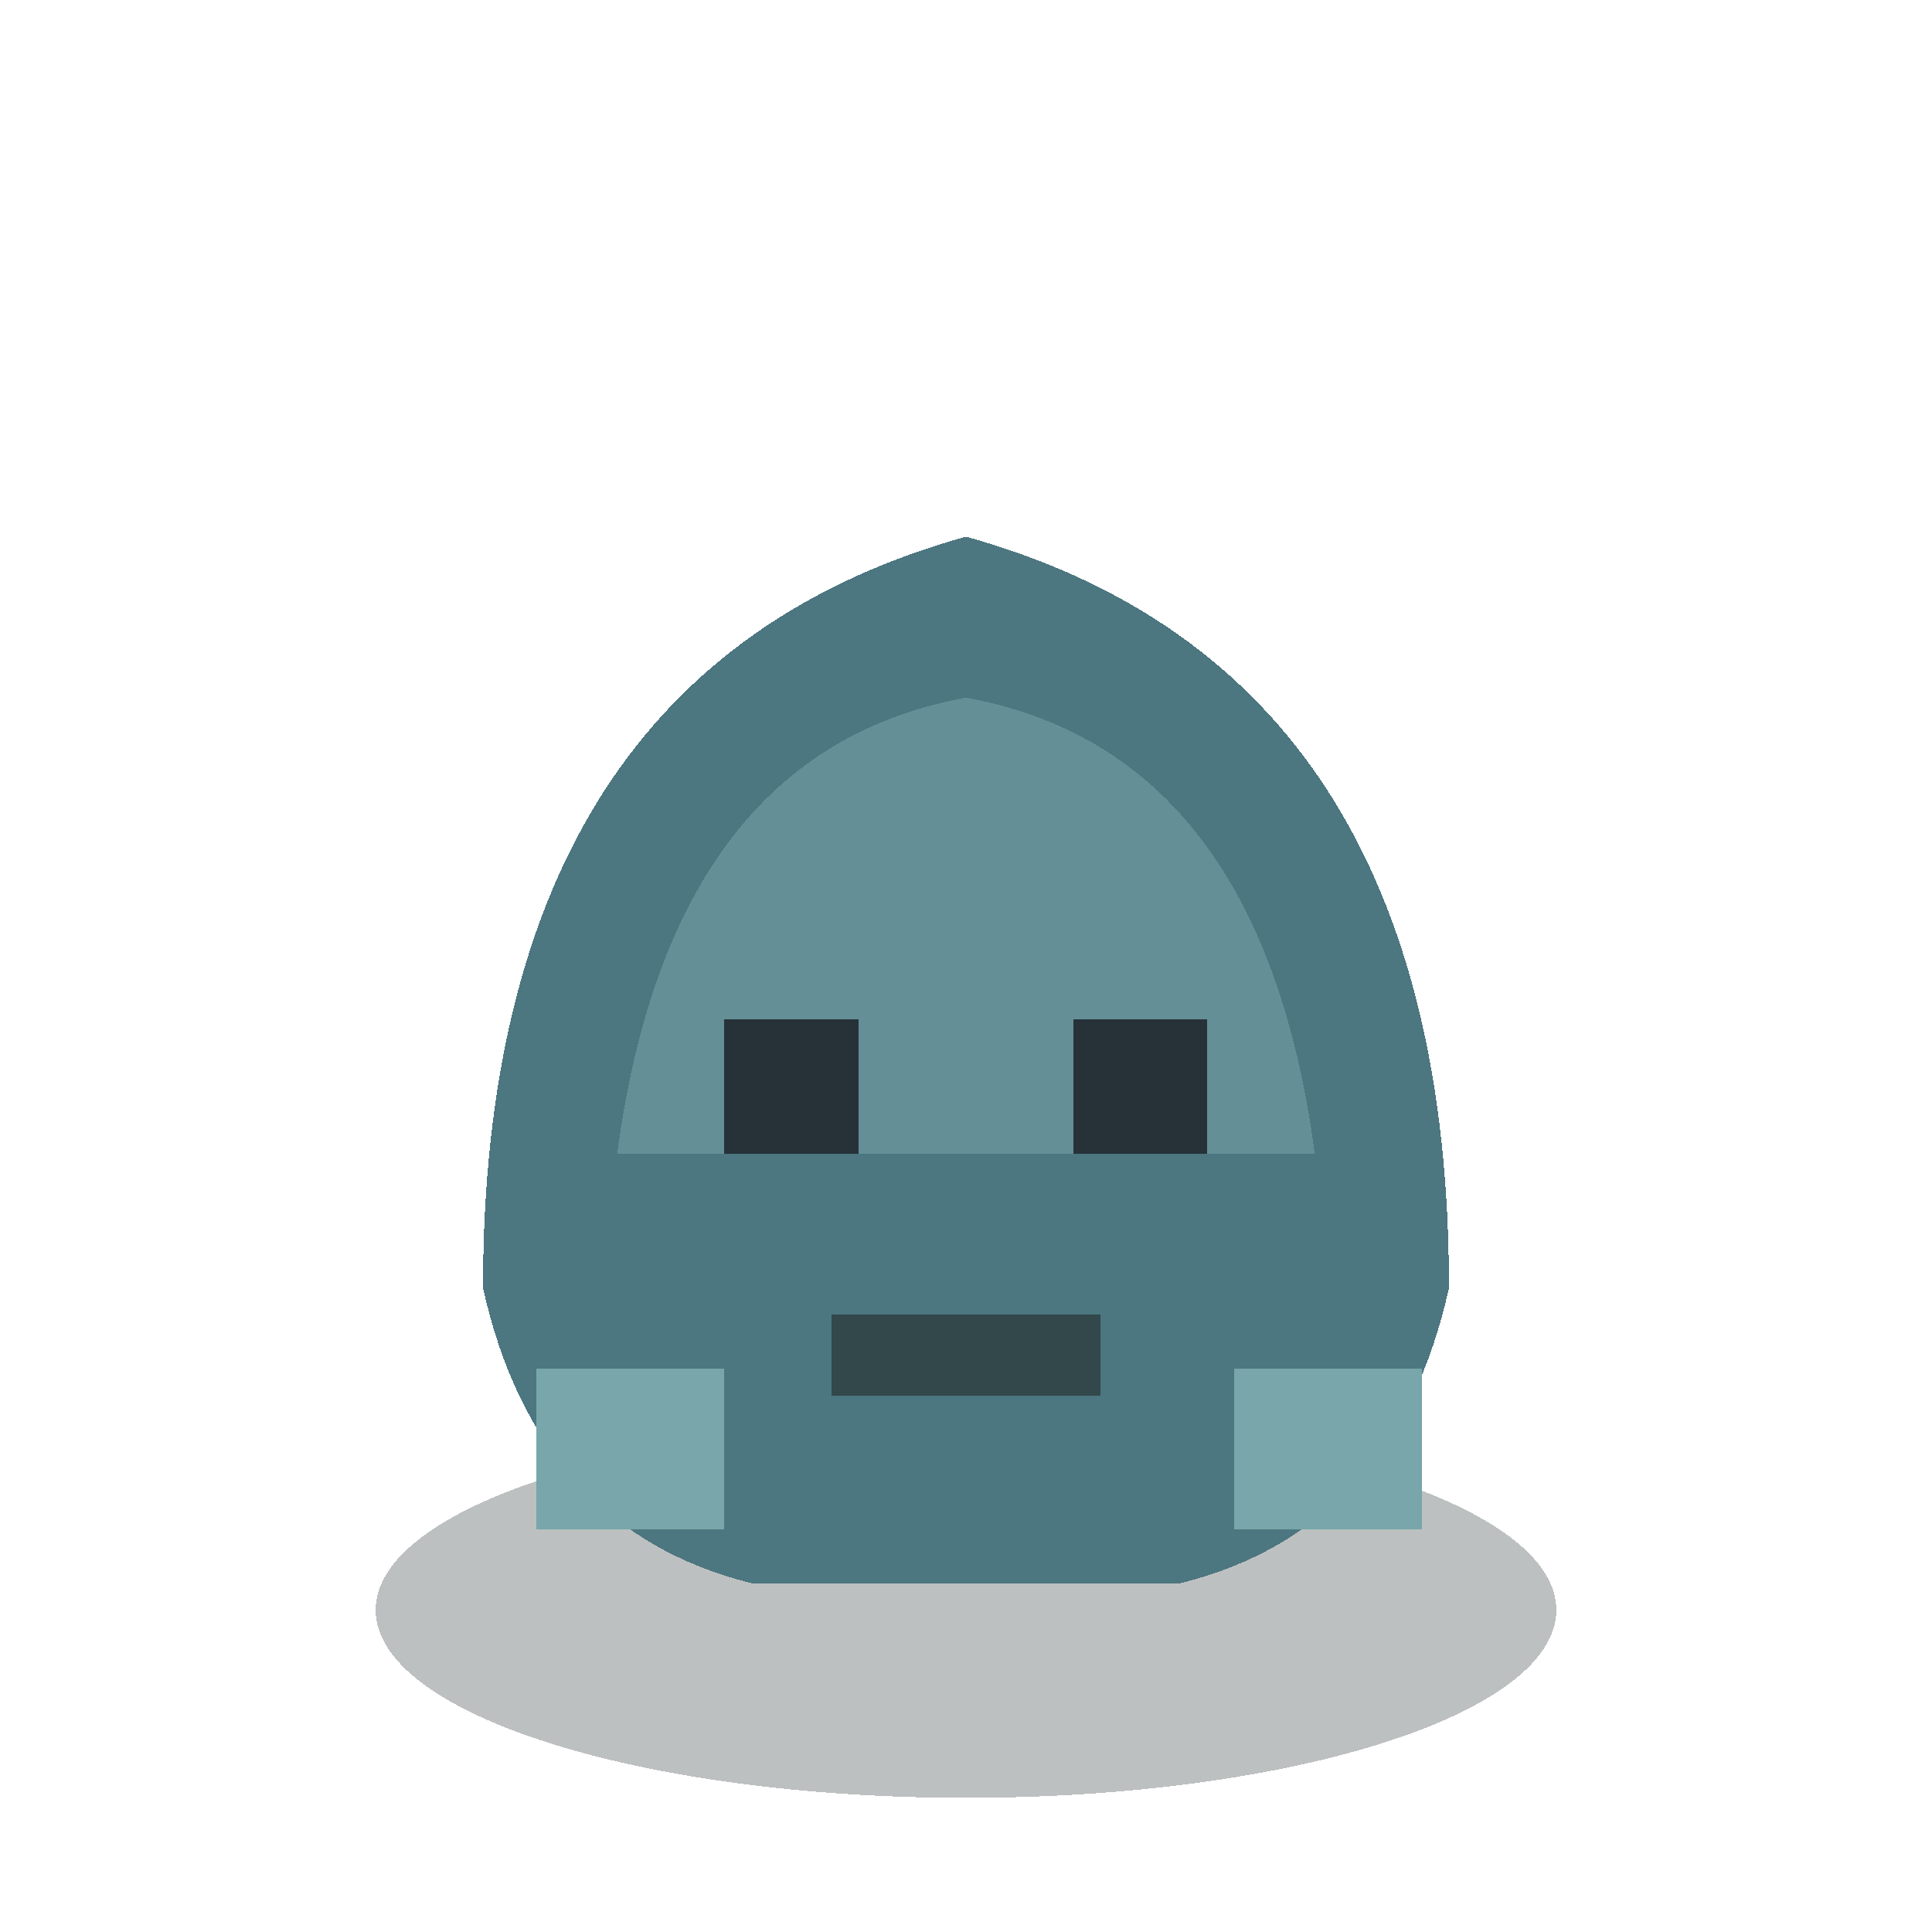
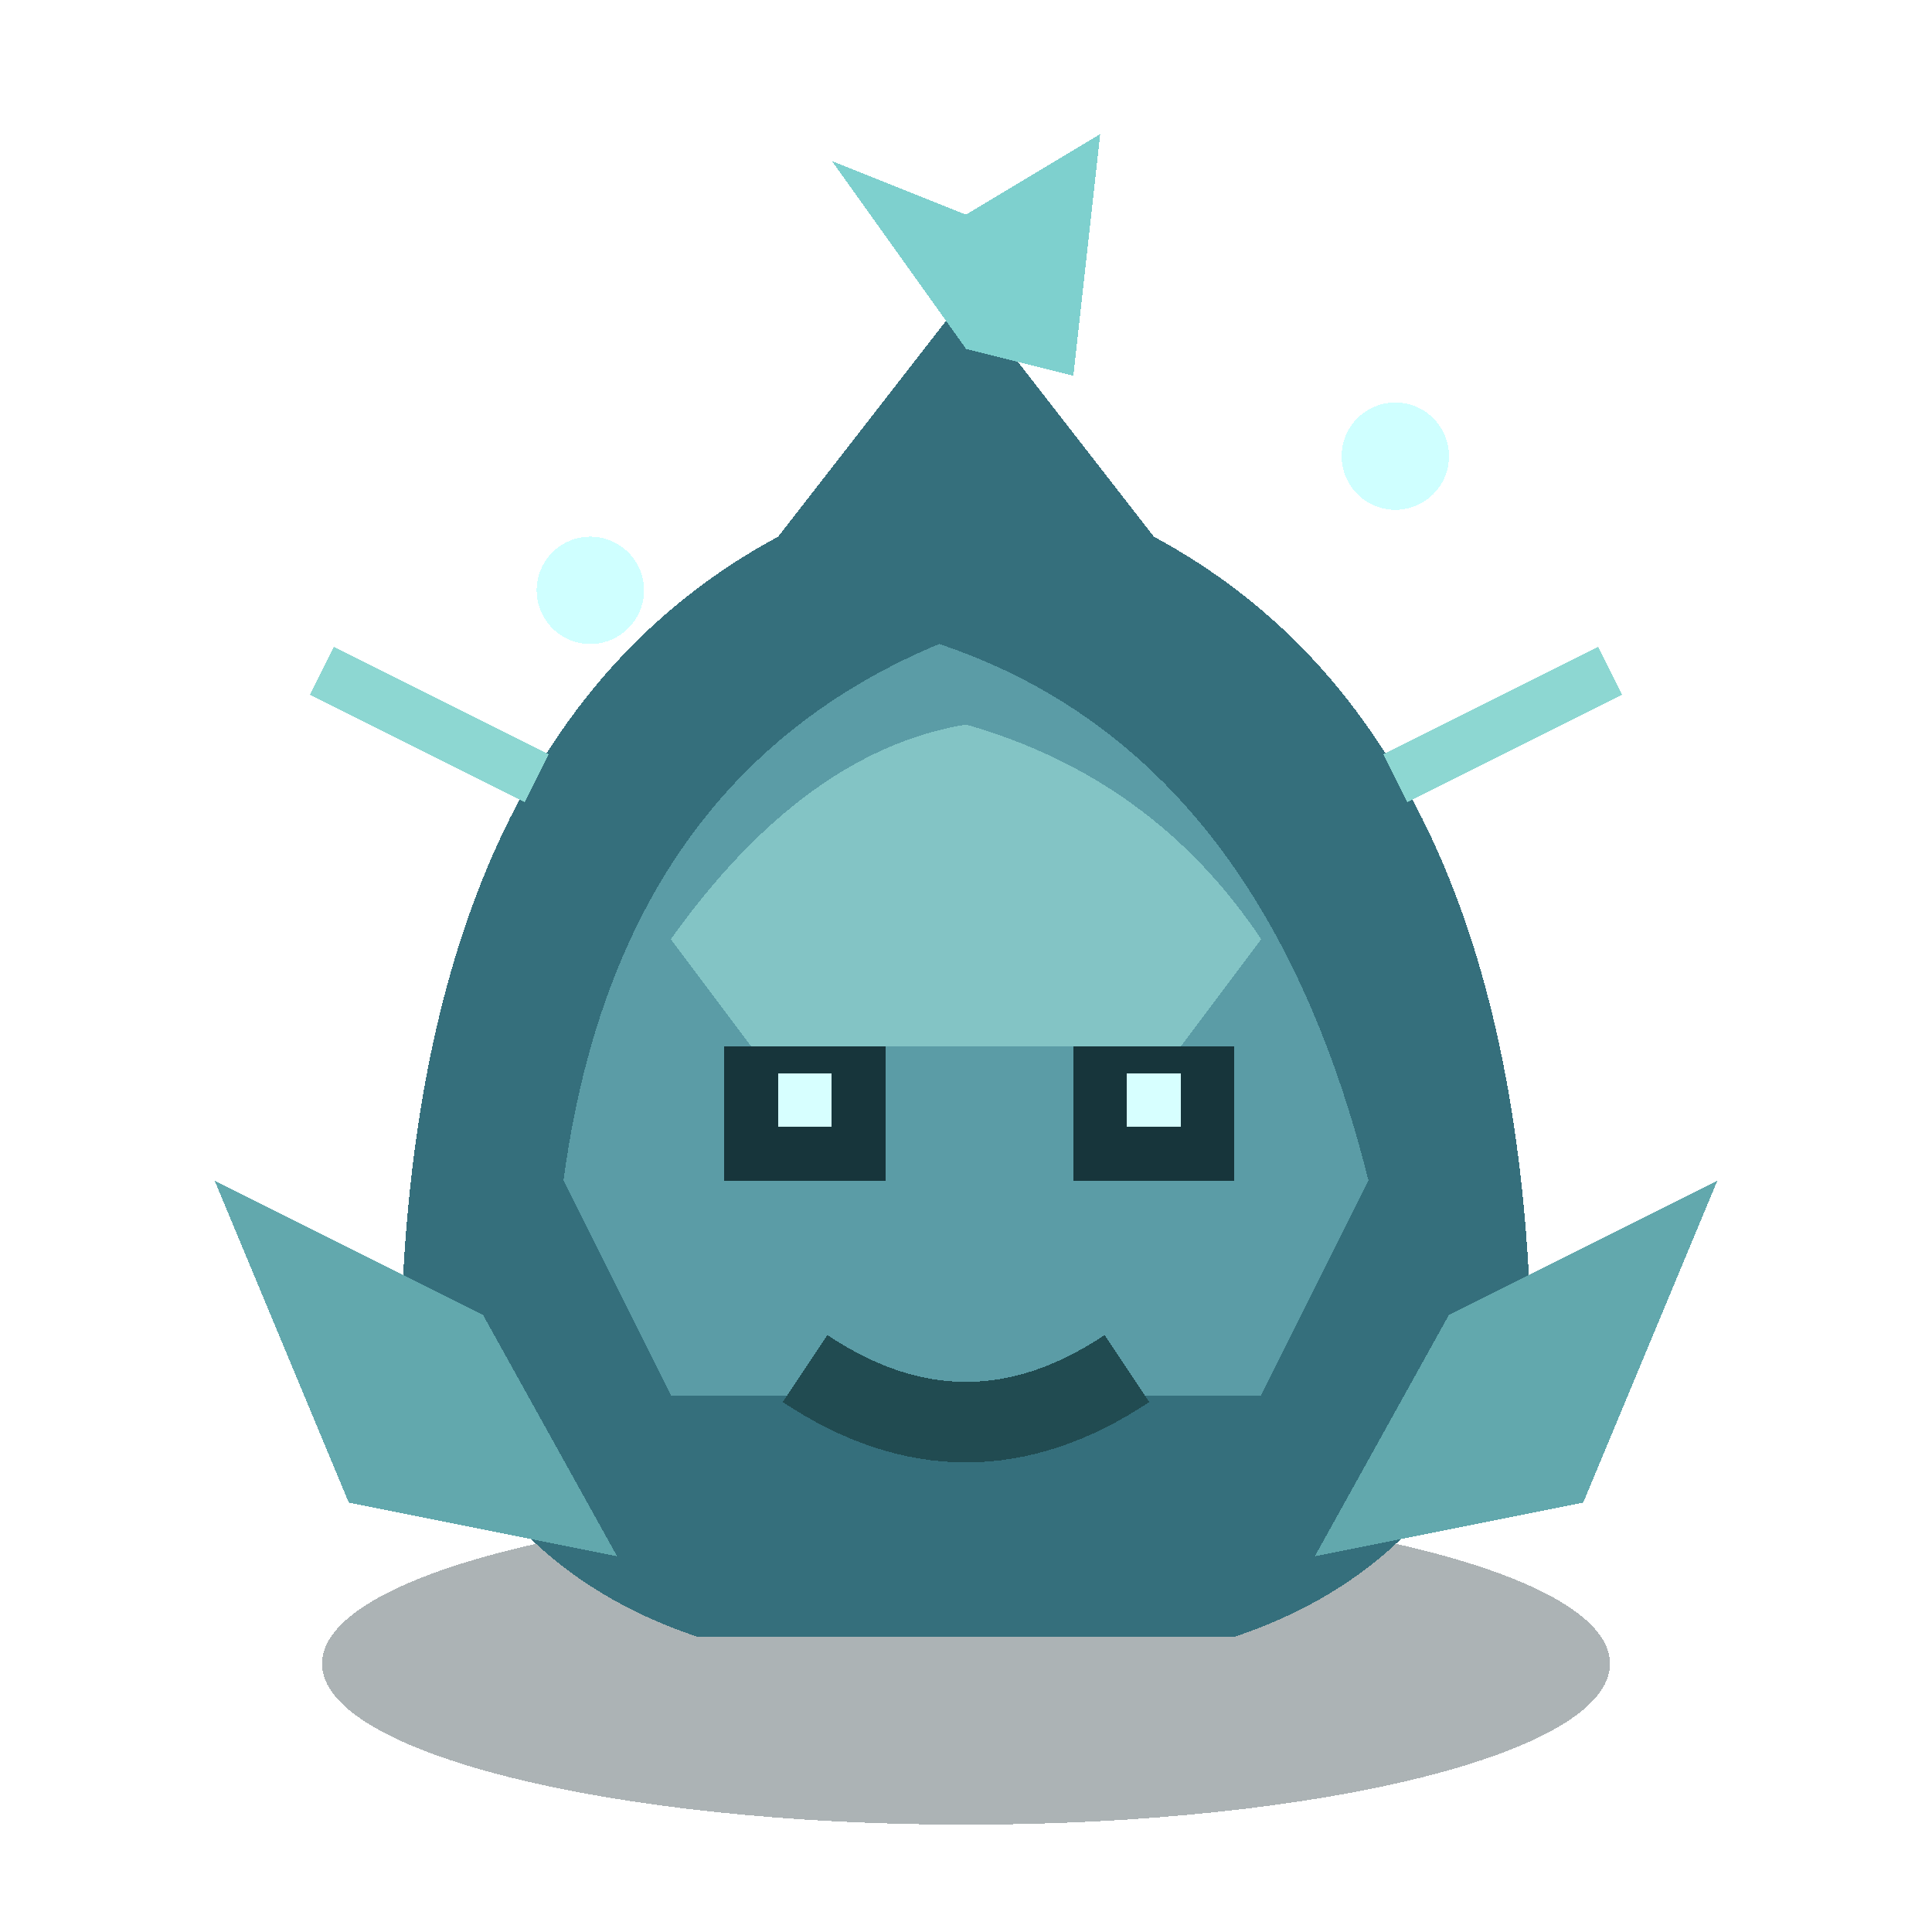
<svg xmlns="http://www.w3.org/2000/svg" width="72" height="72" viewBox="0 0 72 72" shape-rendering="crispEdges">
-   <ellipse cx="36" cy="60" rx="22" ry="7" fill="#202a2a" opacity=".3" />
-   <path d="M18 48Q18 25 36 20Q54 25 54 48Q52 57 44 59H28Q20 57 18 48Z" fill="#4c7680" />
-   <path d="M23 43Q25 28 36 26Q47 28 49 43Z" fill="#648f97" />
-   <rect x="27" y="38" width="5" height="5" fill="#263238" />
-   <rect x="40" y="38" width="5" height="5" fill="#263238" />
-   <rect x="31" y="49" width="10" height="3" fill="#32484b" />
-   <rect x="20" y="51" width="7" height="6" fill="#78a6aa" />
-   <rect x="46" y="51" width="7" height="6" fill="#78a6aa" />
+   <ellipse cx="36" cy="62" rx="24" ry="6" fill="#10262a" opacity=".35" />
+   <path d="M15 48Q16 27 29 20L36 11L43 20Q56 27 57 48Q55 58 46 61H26Q17 58 15 48Z" fill="#356f7c" />
+   <path d="M21 44Q23 29 35 24Q47 28 51 44L47 52H25Z" fill="#5b9ca6" />
+   <path d="M25 35Q30 28 36 27Q43 29 47 35L44 39H28Z" fill="#83c4c5" />
+   <rect x="27" y="39" width="6" height="5" fill="#17353b" />
+   <rect x="40" y="39" width="6" height="5" fill="#17353b" />
+   <rect x="29" y="40" width="2" height="2" fill="#d7ffff" />
+   <rect x="42" y="40" width="2" height="2" fill="#d7ffff" />
+   <path d="M30 51Q36 55 42 51" fill="none" stroke="#214b51" stroke-width="3" />
+   <path d="M18 49L8 44L13 56L23 58M54 49L64 44L59 56L49 58" fill="#62a8ad" />
+   <path d="M36 13L31 6L36 8L41 5L40 14" fill="#7ed0ce" />
+   <path d="M20 29L12 25M52 29L60 25" stroke="#8dd7d2" stroke-width="2" />
+   <circle cx="22" cy="22" r="2" fill="#cfffff" />
+   <circle cx="52" cy="17" r="2" fill="#cfffff" />
</svg>
